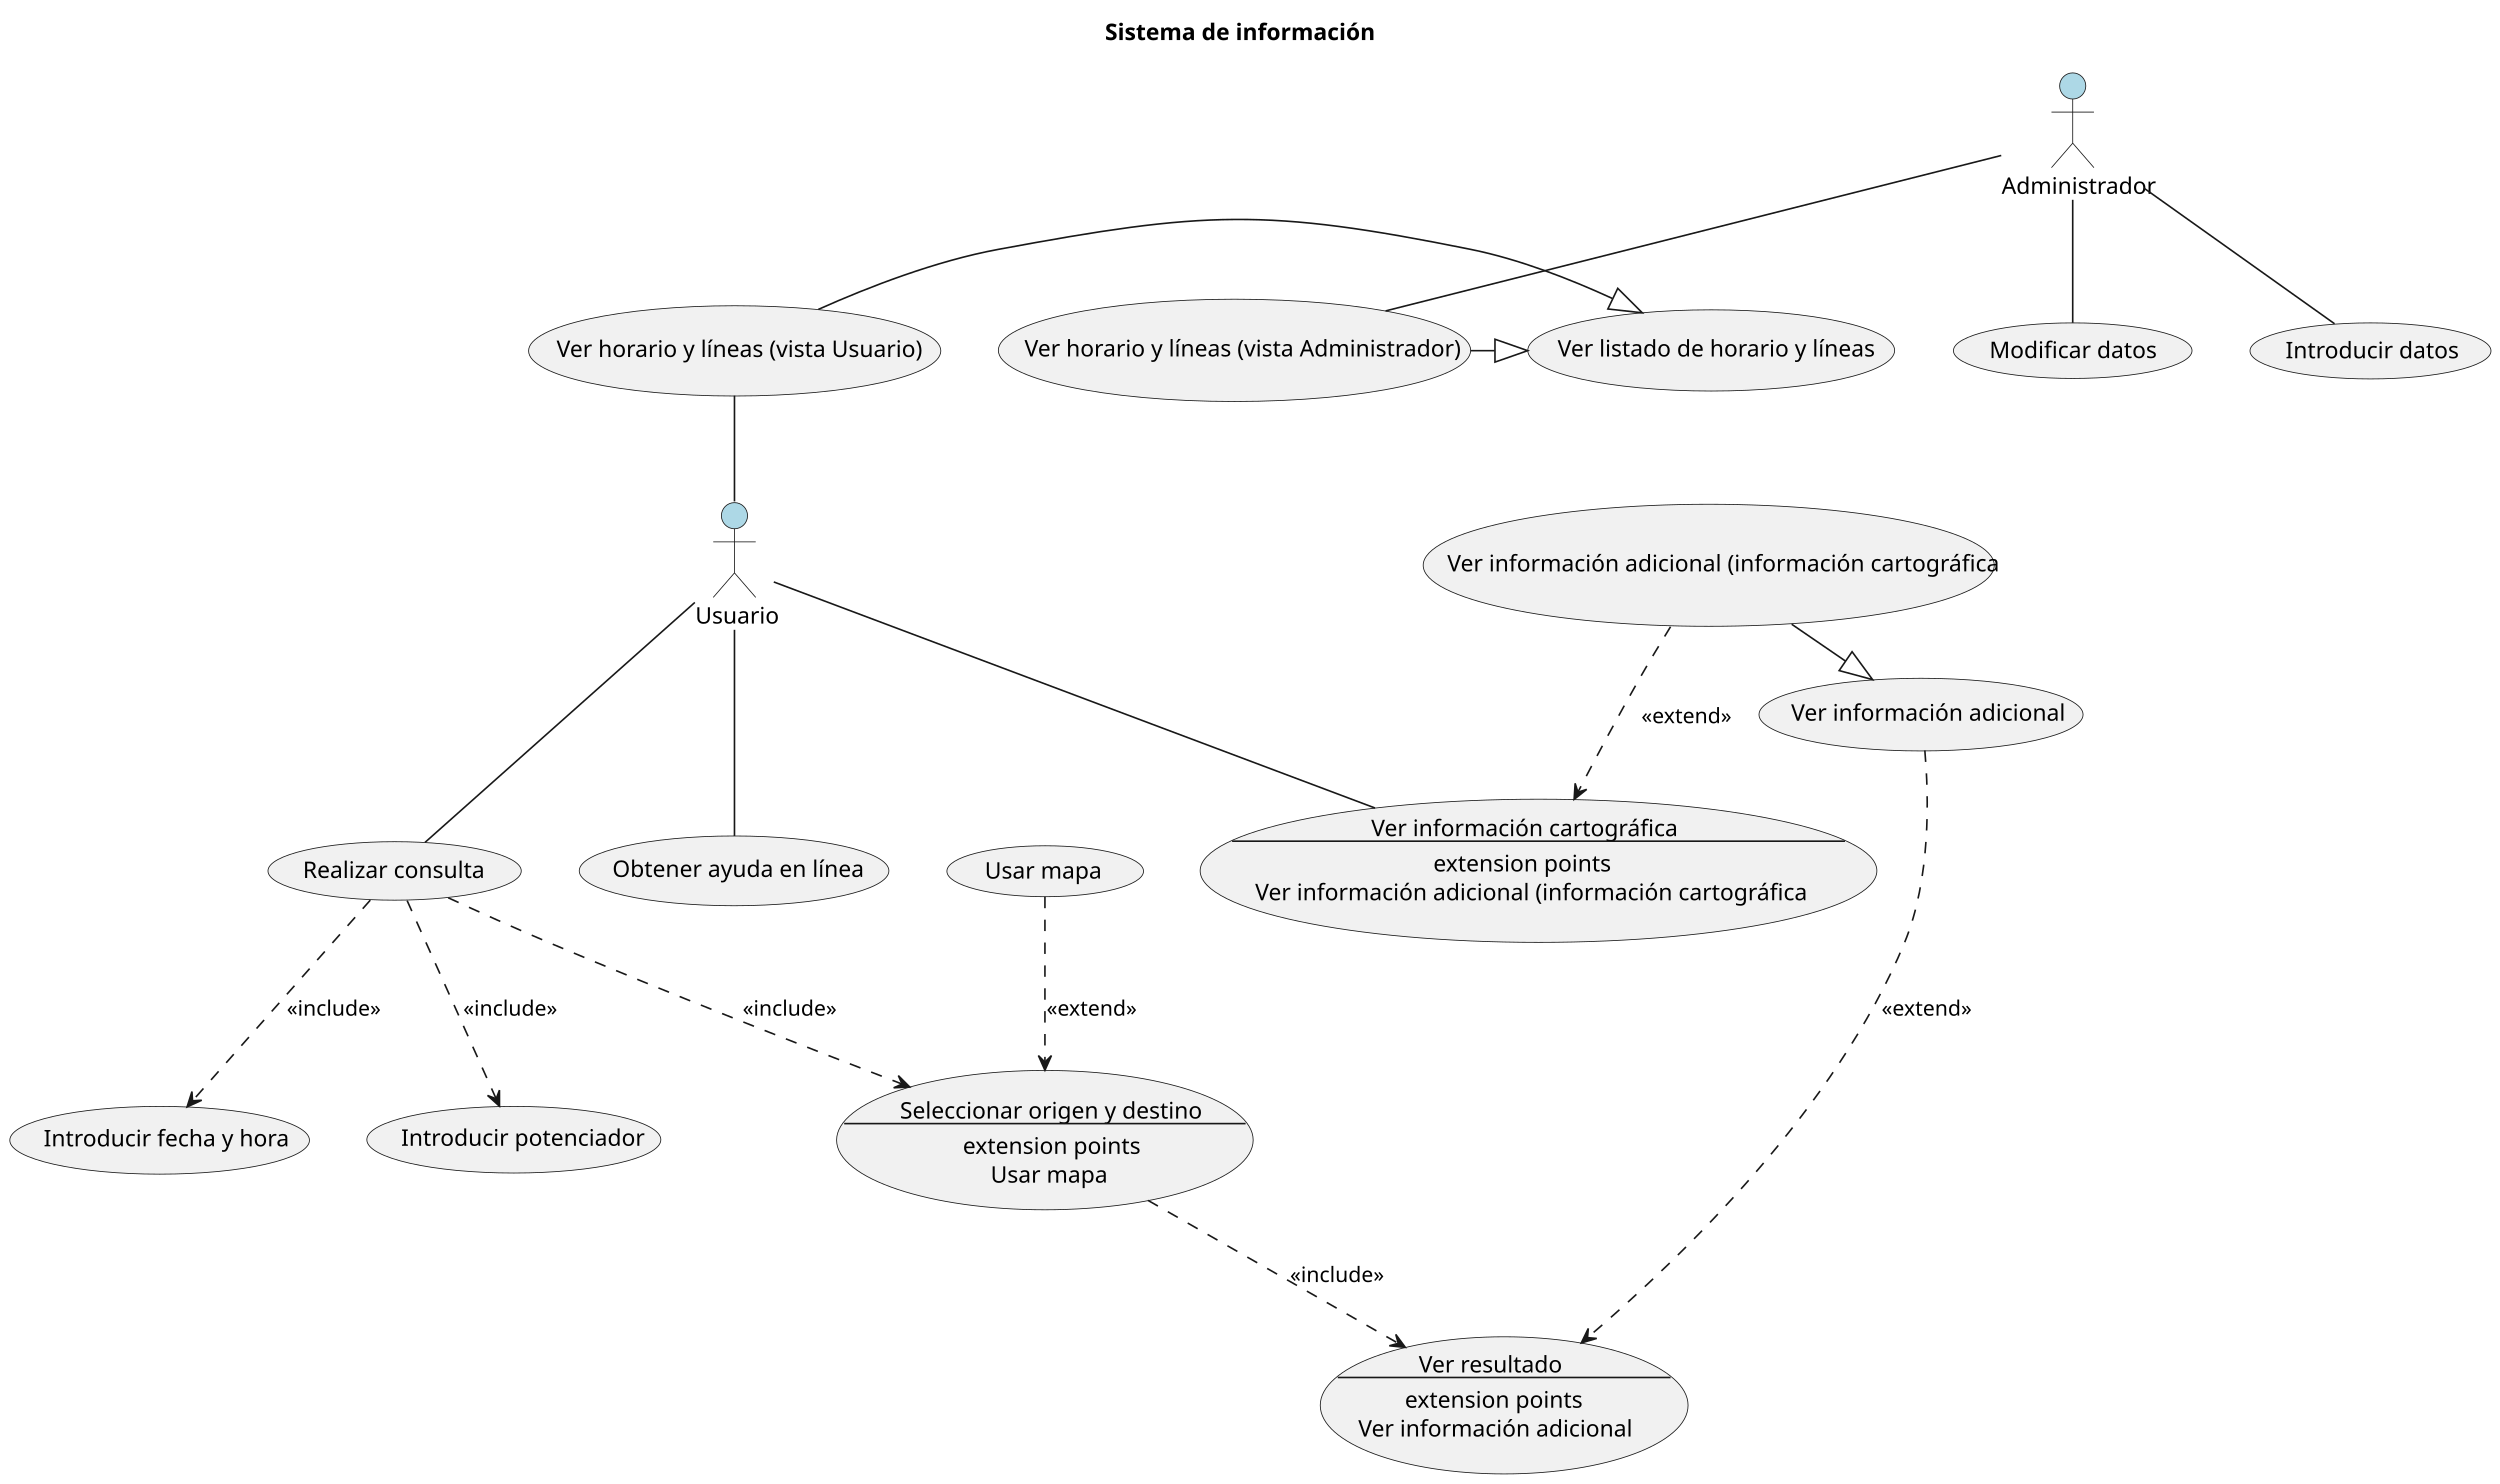
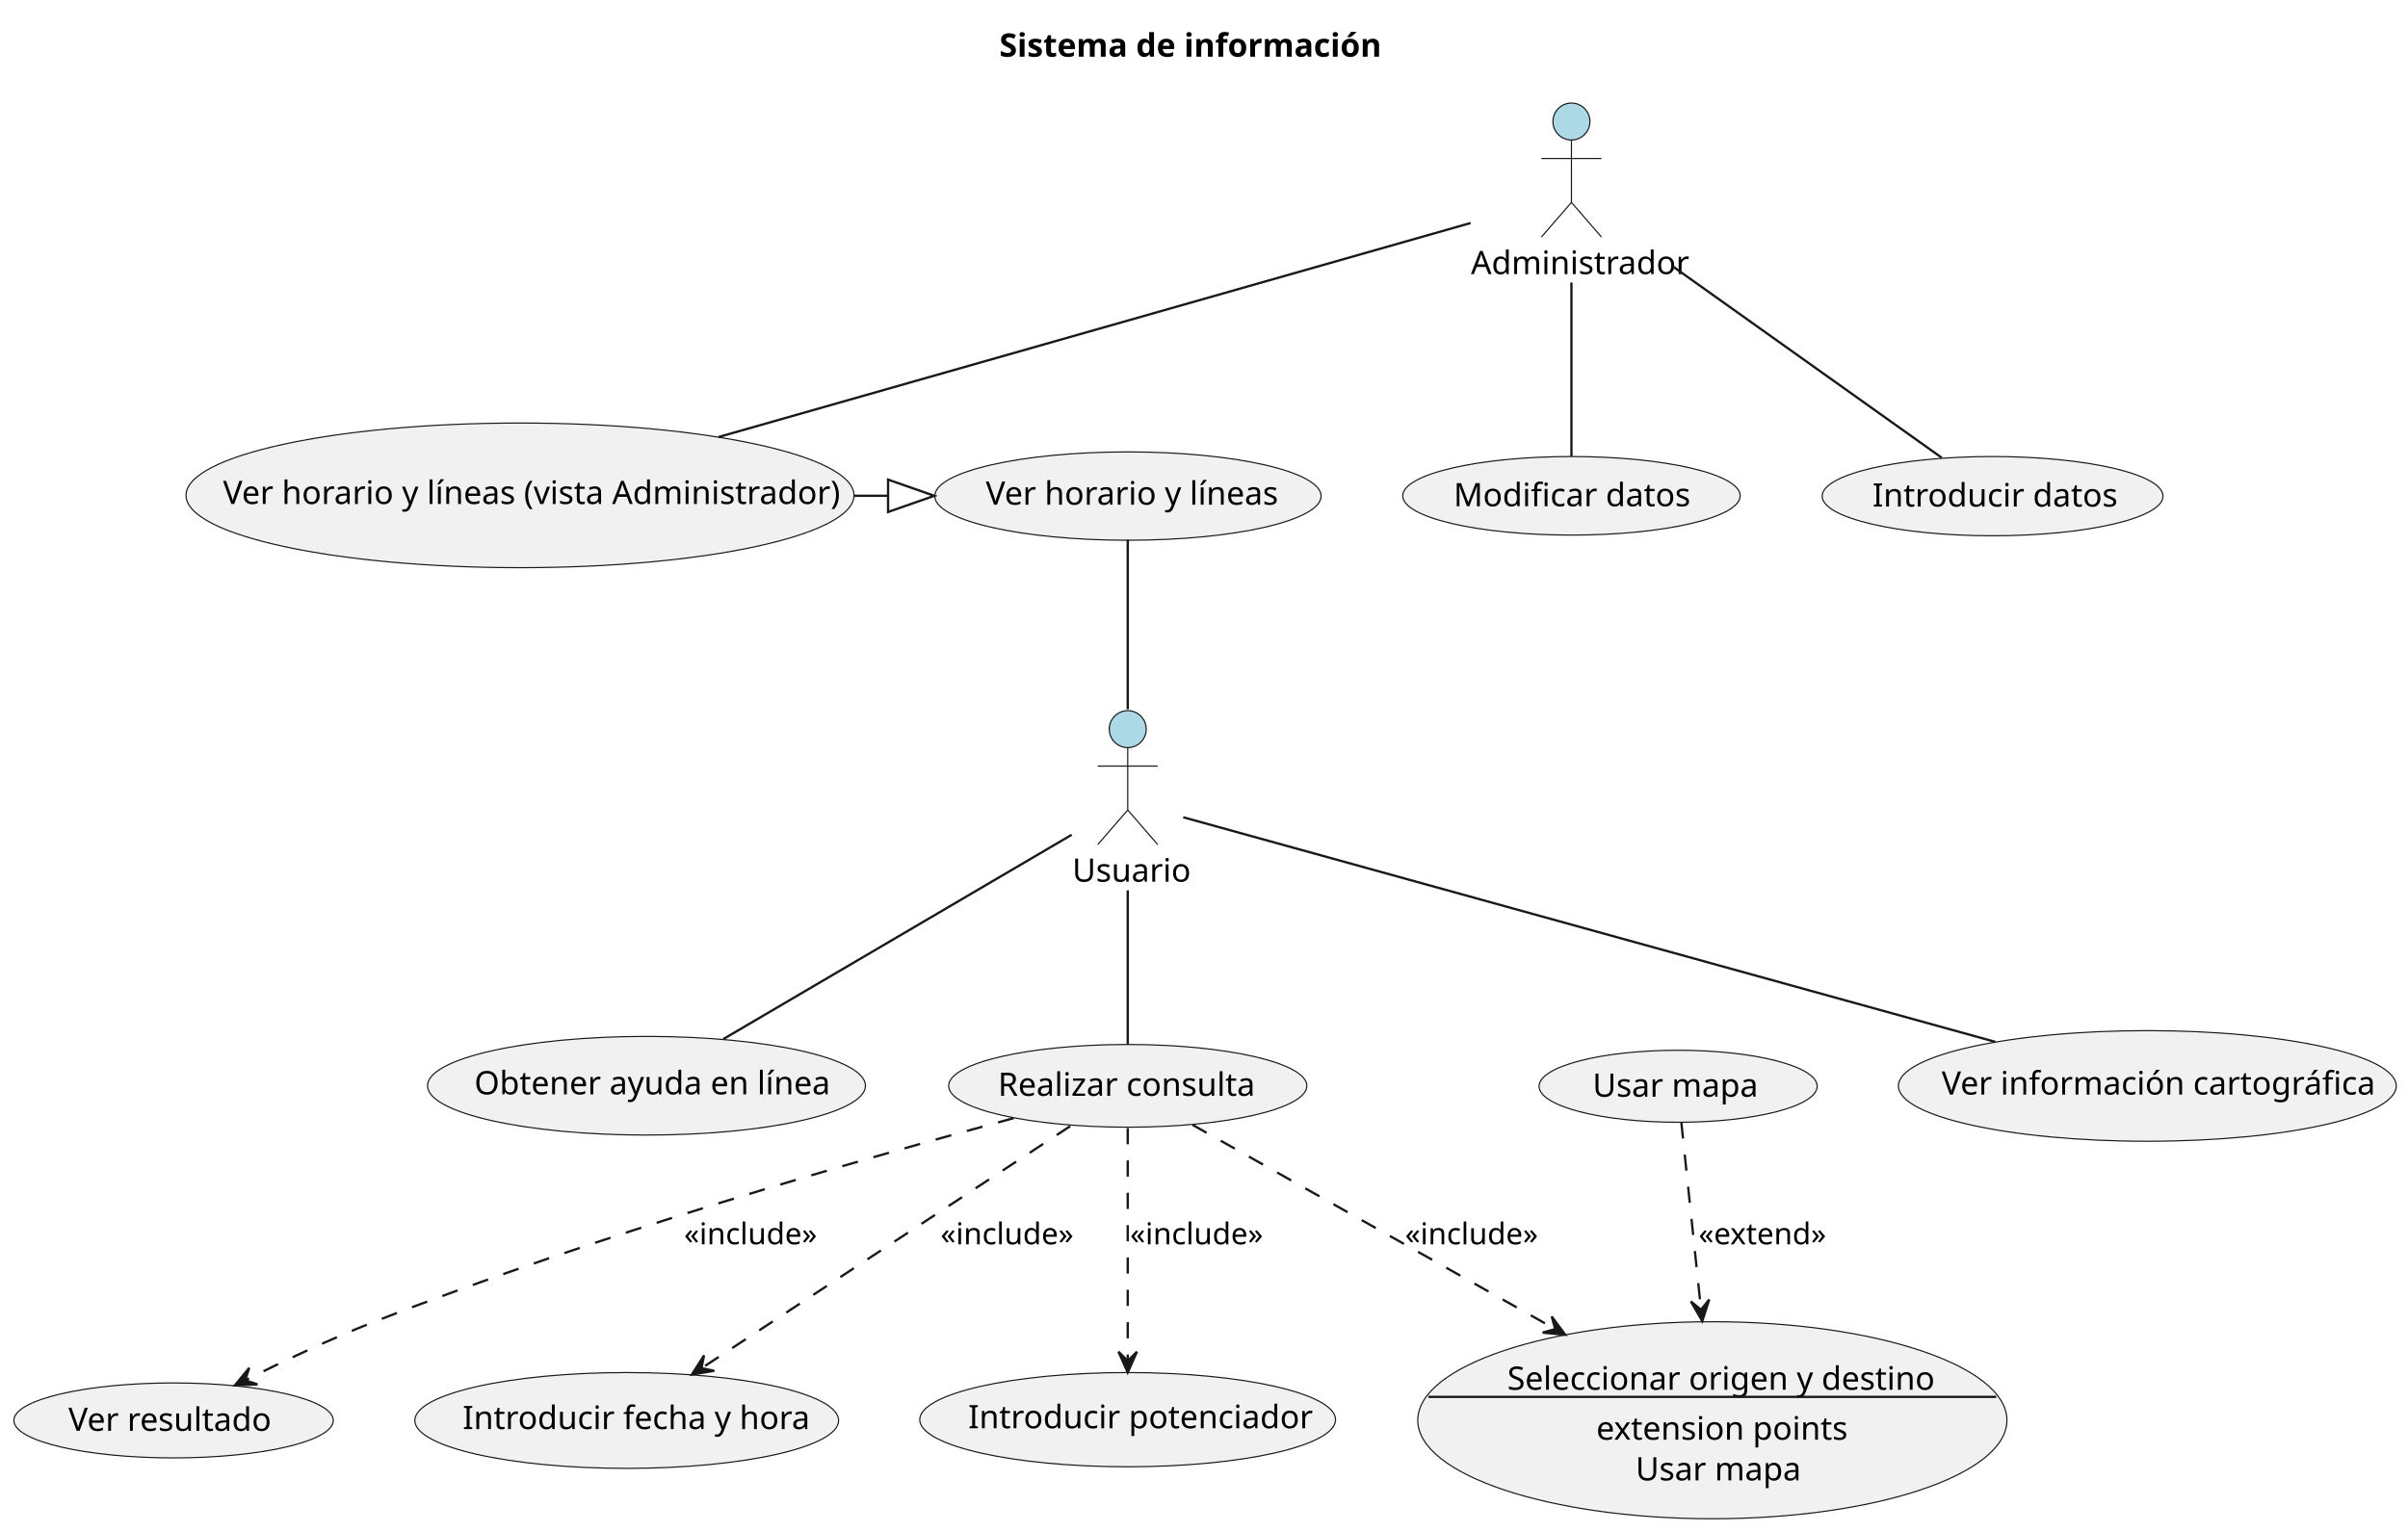
- <svg xmlns="http://www.w3.org/2000/svg" contentStyleType="text/css" height="908px" preserveAspectRatio="none" style="width:1530px;height:908px;background:#FFFFFF;" version="1.1" viewBox="0 0 1530 908" width="1530px" zoomAndPan="magnify">
+ <svg xmlns="http://www.w3.org/2000/svg" contentStyleType="text/css" height="663px" preserveAspectRatio="none" style="width:1042px;height:663px;background:#FFFFFF;" version="1.1" viewBox="0 0 1042 663" width="1042px" zoomAndPan="magnify">
  <defs />
  <g>
-     <rect fill="none" height="27.609" id="_title" style="stroke:none;stroke-width:1.0;" width="174" x="671.243" y="5" />
-     <text fill="#000000" font-family="sans-serif" font-size="14" font-weight="bold" lengthAdjust="spacing" textLength="164" x="676.243" y="24.533">Sistema de información</text>
+     <rect fill="none" height="27.609" id="_title" style="stroke:none;stroke-width:1.0;" width="174" x="427.455" y="5" />
+     <text fill="#000000" font-family="sans-serif" font-size="14" font-weight="bold" lengthAdjust="spacing" textLength="164" x="432.455" y="24.533">Sistema de información</text>
    <g id="elem_Usuario">
-       <ellipse cx="449.5" cy="315.609" fill="#ADD8E6" rx="8" ry="8" style="stroke:#181818;stroke-width:0.5;" />
-       <path d="M449.5,323.609 L449.5,350.609 M436.5,331.609 L462.5,331.609 M449.5,350.609 L436.5,365.609 M449.5,350.609 L462.5,365.609 " fill="none" style="stroke:#181818;stroke-width:0.5;" />
-       <text fill="#000000" font-family="sans-serif" font-size="14" lengthAdjust="spacing" textLength="48" x="425.5" y="381.643">Usuario</text>
+       <ellipse cx="488" cy="315.609" fill="#ADD8E6" rx="8" ry="8" style="stroke:#181818;stroke-width:0.5;" />
+       <path d="M488,323.609 L488,350.609 M475,331.609 L501,331.609 M488,350.609 L475,365.609 M488,350.609 L501,365.609 " fill="none" style="stroke:#181818;stroke-width:0.5;" />
+       <text fill="#000000" font-family="sans-serif" font-size="14" lengthAdjust="spacing" textLength="48" x="464" y="381.643">Usuario</text>
    </g>
    <g id="elem_Administrador">
-       <ellipse cx="1268.5" cy="52.609" fill="#ADD8E6" rx="8" ry="8" style="stroke:#181818;stroke-width:0.5;" />
-       <path d="M1268.5,60.609 L1268.5,87.609 M1255.5,68.609 L1281.5,68.609 M1268.5,87.609 L1255.5,102.609 M1268.5,87.609 L1281.5,102.609 " fill="none" style="stroke:#181818;stroke-width:0.5;" />
-       <text fill="#000000" font-family="sans-serif" font-size="14" lengthAdjust="spacing" textLength="87" x="1225" y="118.643">Administrador</text>
+       <ellipse cx="680" cy="52.609" fill="#ADD8E6" rx="8" ry="8" style="stroke:#181818;stroke-width:0.5;" />
+       <path d="M680,60.609 L680,87.609 M667,68.609 L693,68.609 M680,87.609 L667,102.609 M680,87.609 L693,102.609 " fill="none" style="stroke:#181818;stroke-width:0.5;" />
+       <text fill="#000000" font-family="sans-serif" font-size="14" lengthAdjust="spacing" textLength="87" x="636.5" y="118.643">Administrador</text>
    </g>
    <g id="elem_OAL">
-       <ellipse cx="449.251" cy="532.96" fill="#F1F1F1" rx="94.751" ry="21.35" style="stroke:#181818;stroke-width:0.5;" />
-       <text fill="#000000" font-family="sans-serif" font-size="14" lengthAdjust="spacing" textLength="149" x="374.751" y="536.688">Obtener ayuda en línea</text>
+       <ellipse cx="279.751" cy="469.96" fill="#F1F1F1" rx="94.751" ry="21.35" style="stroke:#181818;stroke-width:0.5;" />
+       <text fill="#000000" font-family="sans-serif" font-size="14" lengthAdjust="spacing" textLength="149" x="205.251" y="473.688">Obtener ayuda en línea</text>
    </g>
    <g id="elem_RC">
-       <ellipse cx="241.507" cy="533.011" fill="#F1F1F1" rx="77.507" ry="17.901" style="stroke:#181818;stroke-width:0.5;" />
-       <text fill="#000000" font-family="sans-serif" font-size="14" lengthAdjust="spacing" textLength="108" x="185.357" y="537.325">Realizar consulta</text>
+       <ellipse cx="488.007" cy="470.011" fill="#F1F1F1" rx="77.507" ry="17.901" style="stroke:#181818;stroke-width:0.5;" />
+       <text fill="#000000" font-family="sans-serif" font-size="14" lengthAdjust="spacing" textLength="108" x="431.857" y="474.325">Realizar consulta</text>
    </g>
    <g id="elem_IP">
-       <ellipse cx="314.466" cy="697.503" fill="#F1F1F1" rx="89.966" ry="20.393" style="stroke:#181818;stroke-width:0.5;" />
-       <text fill="#000000" font-family="sans-serif" font-size="14" lengthAdjust="spacing" textLength="138" x="245.466" y="701.231">Introducir potenciador</text>
+       <ellipse cx="487.966" cy="614.503" fill="#F1F1F1" rx="89.966" ry="20.393" style="stroke:#181818;stroke-width:0.5;" />
+       <text fill="#000000" font-family="sans-serif" font-size="14" lengthAdjust="spacing" textLength="138" x="418.966" y="618.231">Introducir potenciador</text>
    </g>
    <g id="elem_IFH">
-       <ellipse cx="97.697" cy="697.849" fill="#F1F1F1" rx="91.697" ry="20.739" style="stroke:#181818;stroke-width:0.5;" />
-       <text fill="#000000" font-family="sans-serif" font-size="14" lengthAdjust="spacing" textLength="142" x="26.697" y="701.577">Introducir fecha y hora</text>
+       <ellipse cx="271.197" cy="614.849" fill="#F1F1F1" rx="91.697" ry="20.739" style="stroke:#181818;stroke-width:0.5;" />
+       <text fill="#000000" font-family="sans-serif" font-size="14" lengthAdjust="spacing" textLength="142" x="200.196" y="618.577">Introducir fecha y hora</text>
    </g>
    <g id="elem_UM">
-       <ellipse cx="639.668" cy="533.193" fill="#F1F1F1" rx="60.169" ry="15.584" style="stroke:#181818;stroke-width:0.5;" />
-       <text fill="#000000" font-family="sans-serif" font-size="14" lengthAdjust="spacing" textLength="68" x="602.668" y="537.71">Usar mapa</text>
-     </g>
-     <g id="elem_VIAU">
-       <ellipse cx="1175.668" cy="437.343" fill="#F1F1F1" rx="99.168" ry="22.234" style="stroke:#181818;stroke-width:0.5;" />
-       <text fill="#000000" font-family="sans-serif" font-size="14" lengthAdjust="spacing" textLength="159" x="1096.168" y="441.072">Ver información adicional</text>
-     </g>
-     <g id="elem_VHL">
-       <ellipse cx="1047.261" cy="214.462" fill="#F1F1F1" rx="112.261" ry="24.852" style="stroke:#181818;stroke-width:0.5;" />
-       <text fill="#000000" font-family="sans-serif" font-size="14" lengthAdjust="spacing" textLength="188" x="953.261" y="218.19">Ver listado de horario y líneas</text>
+       <ellipse cx="726.168" cy="470.193" fill="#F1F1F1" rx="60.169" ry="15.584" style="stroke:#181818;stroke-width:0.5;" />
+       <text fill="#000000" font-family="sans-serif" font-size="14" lengthAdjust="spacing" textLength="68" x="689.168" y="474.71">Usar mapa</text>
    </g>
    <g id="elem_VHLU">
-       <ellipse cx="449.638" cy="214.737" fill="#F1F1F1" rx="126.138" ry="27.628" style="stroke:#181818;stroke-width:0.5;" />
-       <text fill="#000000" font-family="sans-serif" font-size="14" lengthAdjust="spacing" textLength="218" x="340.638" y="218.466">Ver horario y líneas (vista Usuario)</text>
+       <ellipse cx="488.087" cy="214.727" fill="#F1F1F1" rx="83.587" ry="19.117" style="stroke:#181818;stroke-width:0.5;" />
+       <text fill="#000000" font-family="sans-serif" font-size="14" lengthAdjust="spacing" textLength="123" x="426.587" y="218.455">Ver horario y líneas</text>
    </g>
    <g id="elem_VHLA">
-       <ellipse cx="755.521" cy="214.414" fill="#F1F1F1" rx="144.521" ry="31.304" style="stroke:#181818;stroke-width:0.5;" />
-       <text fill="#000000" font-family="sans-serif" font-size="14" lengthAdjust="spacing" textLength="257" x="627.021" y="218.142">Ver horario y líneas (vista Administrador)</text>
+       <ellipse cx="225.021" cy="214.414" fill="#F1F1F1" rx="144.521" ry="31.304" style="stroke:#181818;stroke-width:0.5;" />
+       <text fill="#000000" font-family="sans-serif" font-size="14" lengthAdjust="spacing" textLength="257" x="96.521" y="218.142">Ver horario y líneas (vista Administrador)</text>
    </g>
    <g id="elem_MD">
-       <ellipse cx="1268.511" cy="214.612" fill="#F1F1F1" rx="73.011" ry="17.002" style="stroke:#181818;stroke-width:0.5;" />
-       <text fill="#000000" font-family="sans-serif" font-size="14" lengthAdjust="spacing" textLength="96" x="1217.511" y="219.128">Modificar datos</text>
-     </g>
-     <g id="elem_VIAIC">
-       <ellipse cx="1045.738" cy="345.957" fill="#F1F1F1" rx="174.738" ry="37.348" style="stroke:#181818;stroke-width:0.5;" />
-       <text fill="#000000" font-family="sans-serif" font-size="14" lengthAdjust="spacing" textLength="320" x="885.738" y="349.686">Ver información adicional (información cartográfica</text>
+       <ellipse cx="680.011" cy="214.612" fill="#F1F1F1" rx="73.011" ry="17.002" style="stroke:#181818;stroke-width:0.5;" />
+       <text fill="#000000" font-family="sans-serif" font-size="14" lengthAdjust="spacing" textLength="96" x="629.011" y="219.128">Modificar datos</text>
    </g>
    <g id="elem_IMD">
-       <ellipse cx="1450.743" cy="214.758" fill="#F1F1F1" rx="73.743" ry="17.148" style="stroke:#181818;stroke-width:0.5;" />
-       <text fill="#000000" font-family="sans-serif" font-size="14" lengthAdjust="spacing" textLength="98" x="1398.743" y="219.274">Introducir datos</text>
+       <ellipse cx="862.243" cy="214.758" fill="#F1F1F1" rx="73.743" ry="17.148" style="stroke:#181818;stroke-width:0.5;" />
+       <text fill="#000000" font-family="sans-serif" font-size="14" lengthAdjust="spacing" textLength="98" x="810.243" y="219.274">Introducir datos</text>
    </g>
    <g id="elem_VIC">
-       <ellipse cx="941.575" cy="532.924" fill="#F1F1F1" rx="207.075" ry="43.815" style="stroke:#181818;stroke-width:0.5;" />
-       <text fill="#000000" font-family="sans-serif" font-size="14" lengthAdjust="spacing" textLength="178" x="839.18" y="511.728">Ver información cartográfica</text>
-       <line style="stroke:#181818;stroke-width:1.0;" x1="754.038" x2="1129.113" y1="514.805" y2="514.805" />
-       <text fill="#000000" font-family="sans-serif" font-size="14" lengthAdjust="spacing" textLength="102" x="877.18" y="533.338">extension points</text>
-       <text fill="#000000" font-family="sans-serif" font-size="14" lengthAdjust="spacing" textLength="320" x="768.18" y="550.947">Ver información adicional (información cartográfica</text>
+       <ellipse cx="929.205" cy="470.05" fill="#F1F1F1" rx="107.705" ry="23.941" style="stroke:#181818;stroke-width:0.5;" />
+       <text fill="#000000" font-family="sans-serif" font-size="14" lengthAdjust="spacing" textLength="178" x="840.205" y="473.779">Ver información cartográfica</text>
    </g>
    <g id="elem_SOD">
-       <ellipse cx="639.472" cy="697.75" fill="#F1F1F1" rx="127.472" ry="42.641" style="stroke:#181818;stroke-width:0.5;" />
-       <text fill="#000000" font-family="sans-serif" font-size="14" lengthAdjust="spacing" textLength="179" x="550.746" y="684.567">Seleccionar origen y destino</text>
-       <line style="stroke:#181818;stroke-width:1.0;" x1="516.632" x2="762.312" y1="687.644" y2="687.644" />
-       <text fill="#000000" font-family="sans-serif" font-size="14" lengthAdjust="spacing" textLength="102" x="589.246" y="706.177">extension points</text>
-       <text fill="#000000" font-family="sans-serif" font-size="14" lengthAdjust="spacing" textLength="68" x="606.246" y="723.786">Usar mapa</text>
+       <ellipse cx="740.972" cy="614.75" fill="#F1F1F1" rx="127.472" ry="42.641" style="stroke:#181818;stroke-width:0.5;" />
+       <text fill="#000000" font-family="sans-serif" font-size="14" lengthAdjust="spacing" textLength="179" x="652.246" y="601.567">Seleccionar origen y destino</text>
+       <line style="stroke:#181818;stroke-width:1.0;" x1="618.132" x2="863.812" y1="604.644" y2="604.644" />
+       <text fill="#000000" font-family="sans-serif" font-size="14" lengthAdjust="spacing" textLength="102" x="690.746" y="623.177">extension points</text>
+       <text fill="#000000" font-family="sans-serif" font-size="14" lengthAdjust="spacing" textLength="68" x="707.746" y="640.786">Usar mapa</text>
    </g>
    <g id="elem_VR">
-       <ellipse cx="920.547" cy="860.078" fill="#F1F1F1" rx="112.547" ry="41.968" style="stroke:#181818;stroke-width:0.5;" />
-       <text fill="#000000" font-family="sans-serif" font-size="14" lengthAdjust="spacing" textLength="85" x="868.271" y="839.942">Ver resultado</text>
-       <line style="stroke:#181818;stroke-width:1.0;" x1="818.718" x2="1022.377" y1="843.018" y2="843.018" />
-       <text fill="#000000" font-family="sans-serif" font-size="14" lengthAdjust="spacing" textLength="102" x="859.771" y="861.551">extension points</text>
-       <text fill="#000000" font-family="sans-serif" font-size="14" lengthAdjust="spacing" textLength="159" x="831.271" y="879.161">Ver información adicional</text>
+       <ellipse cx="75.112" cy="614.832" fill="#F1F1F1" rx="69.112" ry="16.222" style="stroke:#181818;stroke-width:0.5;" />
+       <text fill="#000000" font-family="sans-serif" font-size="14" lengthAdjust="spacing" textLength="85" x="29.612" y="619.348">Ver resultado</text>
    </g>
    <g id="link_Usuario_OAL">
-       <path d="M449.5,385.439 C449.5,423.749 449.5,481.209 449.5,511.589 " fill="none" id="Usuario-OAL" style="stroke:#181818;stroke-width:1.0;" />
+       <path d="M463.73,361.339 C426.44,383.219 354.96,425.139 313,449.759 " fill="none" id="Usuario-OAL" style="stroke:#181818;stroke-width:1.0;" />
    </g>
    <g id="link_Usuario_RC">
-       <path d="M425.23,368.689 C383.22,406.059 297.84,481.999 260.12,515.539 " fill="none" id="Usuario-RC" style="stroke:#181818;stroke-width:1.0;" />
+       <path d="M488,385.379 C488,407.739 488,434.859 488,452.049 " fill="none" id="Usuario-RC" style="stroke:#181818;stroke-width:1.0;" />
    </g>
    <g id="link_Usuario_VIC">
-       <path d="M473.56,356.159 C539.3,380.879 724.8,450.629 841.53,494.519 " fill="none" id="Usuario-VIC" style="stroke:#181818;stroke-width:1.0;" />
-     </g>
-     <g id="link_VIAIC_VIC">
-       <path d="M1022.38,383.549 C1016.12,393.679 1009.43,404.759 1003.5,415.109 C990.54,437.739 976.89,463.279 965.71,484.719 " fill="none" id="VIAIC-to-VIC" style="stroke:#181818;stroke-width:1.0;stroke-dasharray:7.0,7.0;" />
-       <polygon fill="#181818" points="963.36,489.229,971.073,483.106,965.676,484.798,963.983,479.4,963.36,489.229" style="stroke:#181818;stroke-width:1.0;" />
-       <text fill="#000000" font-family="sans-serif" font-size="13" lengthAdjust="spacing" textLength="53" x="1004.5" y="442.604">«extend»</text>
-     </g>
-     <g id="link_VIAIC_VIAU">
-       <path d="M1096.51,382.029 C1107.39,389.479 1118.83,397.309 1129.51,404.629 " fill="none" id="VIAIC-to-VIAU" style="stroke:#181818;stroke-width:1.0;" />
-       <polygon fill="none" points="1133.47,398.849,1146.02,415.929,1125.56,410.399,1133.47,398.849" style="stroke:#181818;stroke-width:1.0;" />
+       <path d="M512.02,353.759 C577.99,371.999 763.63,423.359 863.48,450.989 " fill="none" id="Usuario-VIC" style="stroke:#181818;stroke-width:1.0;" />
    </g>
    <g id="link_RC_IP">
-       <path d="M249.17,551.189 C262.19,580.159 288.63,639.009 303.57,672.279 " fill="none" id="RC-to-IP" style="stroke:#181818;stroke-width:1.0;stroke-dasharray:7.0,7.0;" />
-       <polygon fill="#181818" points="305.69,676.999,305.67,667.15,303.65,672.434,298.366,670.414,305.69,676.999" style="stroke:#181818;stroke-width:1.0;" />
-       <text fill="#000000" font-family="sans-serif" font-size="13" lengthAdjust="spacing" textLength="55" x="283.5" y="621.605">«include»</text>
+       <path d="M488,488.299 C488,513.389 488,560.169 488,588.929 " fill="none" id="RC-to-IP" style="stroke:#181818;stroke-width:1.0;stroke-dasharray:7.0,7.0;" />
+       <polygon fill="#181818" points="488,594.079,492,585.079,488,589.079,484,585.079,488,594.079" style="stroke:#181818;stroke-width:1.0;" />
+       <text fill="#000000" font-family="sans-serif" font-size="13" lengthAdjust="spacing" textLength="55" x="489" y="538.605">«include»</text>
    </g>
    <g id="link_RC_IFH">
-       <path d="M226.63,550.889 C200.74,580.109 147.33,640.379 117.96,673.519 " fill="none" id="RC-to-IFH" style="stroke:#181818;stroke-width:1.0;stroke-dasharray:7.0,7.0;" />
-       <polygon fill="#181818" points="114.5,677.429,123.461,673.343,117.815,673.686,117.472,668.04,114.5,677.429" style="stroke:#181818;stroke-width:1.0;" />
-       <text fill="#000000" font-family="sans-serif" font-size="13" lengthAdjust="spacing" textLength="55" x="175.5" y="621.605">«include»</text>
+       <path d="M463.11,487.459 C423.82,513.249 347.43,563.419 303.75,592.109 " fill="none" id="RC-to-IFH" style="stroke:#181818;stroke-width:1.0;stroke-dasharray:7.0,7.0;" />
+       <polygon fill="#181818" points="299.37,594.979,309.084,593.354,303.541,592.222,304.673,586.68,299.37,594.979" style="stroke:#181818;stroke-width:1.0;" />
+       <text fill="#000000" font-family="sans-serif" font-size="13" lengthAdjust="spacing" textLength="55" x="407" y="538.605">«include»</text>
    </g>
    <g id="link_RC_SOD">
-       <path d="M274.3,549.439 C292.52,557.829 315.66,568.289 336.5,577.109 C408.57,607.609 491.27,640.059 552.04,663.429 " fill="none" id="RC-to-SOD" style="stroke:#181818;stroke-width:1.0;stroke-dasharray:7.0,7.0;" />
-       <polygon fill="#181818" points="556.75,665.239,549.79,658.271,552.084,663.442,546.914,665.736,556.75,665.239" style="stroke:#181818;stroke-width:1.0;" />
-       <text fill="#000000" font-family="sans-serif" font-size="13" lengthAdjust="spacing" textLength="55" x="454.5" y="621.605">«include»</text>
+       <path d="M516.04,486.899 C553.57,508.039 621.35,546.219 672.74,575.159 " fill="none" id="RC-to-SOD" style="stroke:#181818;stroke-width:1.0;stroke-dasharray:7.0,7.0;" />
+       <polygon fill="#181818" points="677.34,577.759,671.466,569.854,672.985,575.303,667.536,576.823,677.34,577.759" style="stroke:#181818;stroke-width:1.0;" />
+       <text fill="#000000" font-family="sans-serif" font-size="13" lengthAdjust="spacing" textLength="55" x="608" y="538.605">«include»</text>
    </g>
    <g id="link_UM_SOD">
-       <path d="M639.5,548.819 C639.5,571.359 639.5,615.439 639.5,649.619 " fill="none" id="UM-to-SOD" style="stroke:#181818;stroke-width:1.0;stroke-dasharray:7.0,7.0;" />
-       <polygon fill="#181818" points="639.5,655.009,643.5,646.009,639.5,650.009,635.5,646.009,639.5,655.009" style="stroke:#181818;stroke-width:1.0;" />
-       <text fill="#000000" font-family="sans-serif" font-size="13" lengthAdjust="spacing" textLength="53" x="640.5" y="621.605">«extend»</text>
+       <path d="M727.55,485.819 C729.54,504.769 733.1,538.599 736.06,566.689 " fill="none" id="UM-to-SOD" style="stroke:#181818;stroke-width:1.0;stroke-dasharray:7.0,7.0;" />
+       <polygon fill="#181818" points="736.61,571.859,739.636,562.487,736.081,566.887,731.681,563.333,736.61,571.859" style="stroke:#181818;stroke-width:1.0;" />
+       <text fill="#000000" font-family="sans-serif" font-size="13" lengthAdjust="spacing" textLength="53" x="735" y="538.605">«extend»</text>
    </g>
-     <g id="link_SOD_VR">
-       <path d="M702.56,734.629 C748.18,760.679 809.63,795.779 855.65,822.069 " fill="none" id="SOD-to-VR" style="stroke:#181818;stroke-width:1.0;stroke-dasharray:7.0,7.0;" />
-       <polygon fill="#181818" points="860.06,824.589,854.216,816.662,855.714,822.116,850.26,823.615,860.06,824.589" style="stroke:#181818;stroke-width:1.0;" />
-       <text fill="#000000" font-family="sans-serif" font-size="13" lengthAdjust="spacing" textLength="55" x="789.5" y="784.605">«include»</text>
-     </g>
-     <g id="link_VIAU_VR">
-       <path d="M1178.01,459.309 C1180.45,487.409 1181.74,538.009 1165.5,577.109 C1123.54,678.159 1030.49,768.489 971.9,818.349 " fill="none" id="VIAU-to-VR" style="stroke:#181818;stroke-width:1.0;stroke-dasharray:7.0,7.0;" />
-       <polygon fill="#181818" points="967.75,821.869,977.204,819.108,971.566,818.639,972.035,813.002,967.75,821.869" style="stroke:#181818;stroke-width:1.0;" />
-       <text fill="#000000" font-family="sans-serif" font-size="13" lengthAdjust="spacing" textLength="53" x="1151.5" y="621.605">«extend»</text>
+     <g id="link_RC_VR">
+       <path d="M438.64,483.999 C374.11,501.399 258.02,534.559 162,572.109 C143.05,579.519 122.48,589.249 106.1,597.429 " fill="none" id="RC-to-VR" style="stroke:#181818;stroke-width:1.0;stroke-dasharray:7.0,7.0;" />
+       <polygon fill="#181818" points="101.6,599.689,111.438,599.23,106.069,597.448,107.851,592.079,101.6,599.689" style="stroke:#181818;stroke-width:1.0;" />
+       <text fill="#000000" font-family="sans-serif" font-size="13" lengthAdjust="spacing" textLength="55" x="296" y="538.605">«include»</text>
    </g>
    <g id="link_VHLU_Usuario">
-       <path d="M449.5,242.129 C449.5,260.779 449.5,286.009 449.5,306.839 " fill="none" id="VHLU-Usuario" style="stroke:#181818;stroke-width:1.0;" />
-     </g>
-     <g id="link_VHLU_VHL">
-       <path d="M500.82,189.349 C531.88,175.479 572.76,159.699 611,152.609 C737.29,129.199 774.09,127.219 900,152.609 C929.66,158.589 960.77,170.699 986.74,182.649 " fill="none" id="VHLU-to-VHL" style="stroke:#181818;stroke-width:1.0;" />
-       <polygon fill="none" points="990.06,176.469,1005.07,191.429,984.01,189.099,990.06,176.469" style="stroke:#181818;stroke-width:1.0;" />
+       <path d="M488,233.619 C488,252.519 488,282.799 488,307.039 " fill="none" id="VHLU-Usuario" style="stroke:#181818;stroke-width:1.0;" />
    </g>
    <g id="link_Administrador_VHLA">
-       <path d="M1224.76,95.149 C1141.65,116.129 959.29,162.159 847.96,190.269 " fill="none" id="Administrador-VHLA" style="stroke:#181818;stroke-width:1.0;" />
+       <path d="M636.37,96.529 C561.64,117.799 407.83,161.569 310.92,189.159 " fill="none" id="Administrador-VHLA" style="stroke:#181818;stroke-width:1.0;" />
    </g>
-     <g id="link_VHLA_VHL">
-       <path d="M900.07,214.609 C904.97,214.609 909.87,214.609 914.77,214.609 " fill="none" id="VHLA-to-VHL" style="stroke:#181818;stroke-width:1.0;" />
-       <polygon fill="none" points="914.92,207.609,934.92,214.609,914.92,221.609,914.92,207.609" style="stroke:#181818;stroke-width:1.0;" />
+     <g id="link_VHLA_VHLU">
+       <path d="M369.6,214.609 C374.48,214.609 379.35,214.609 384.23,214.609 " fill="none" id="VHLA-to-VHLU" style="stroke:#181818;stroke-width:1.0;" />
+       <polygon fill="none" points="384.29,207.609,404.29,214.609,384.29,221.609,384.29,207.609" style="stroke:#181818;stroke-width:1.0;" />
    </g>
    <g id="link_Administrador_MD">
-       <path d="M1268.5,122.259 C1268.5,147.329 1268.5,178.839 1268.5,197.539 " fill="none" id="Administrador-MD" style="stroke:#181818;stroke-width:1.0;" />
+       <path d="M680,122.259 C680,147.329 680,178.839 680,197.539 " fill="none" id="Administrador-MD" style="stroke:#181818;stroke-width:1.0;" />
    </g>
    <g id="link_Administrador_IMD">
-       <path d="M1312.09,115.129 C1348.9,141.319 1400.06,177.719 1428.75,198.139 " fill="none" id="Administrador-IMD" style="stroke:#181818;stroke-width:1.0;" />
+       <path d="M723.59,115.129 C760.4,141.319 811.56,177.719 840.25,198.139 " fill="none" id="Administrador-IMD" style="stroke:#181818;stroke-width:1.0;" />
    </g>
  </g>
</svg>
